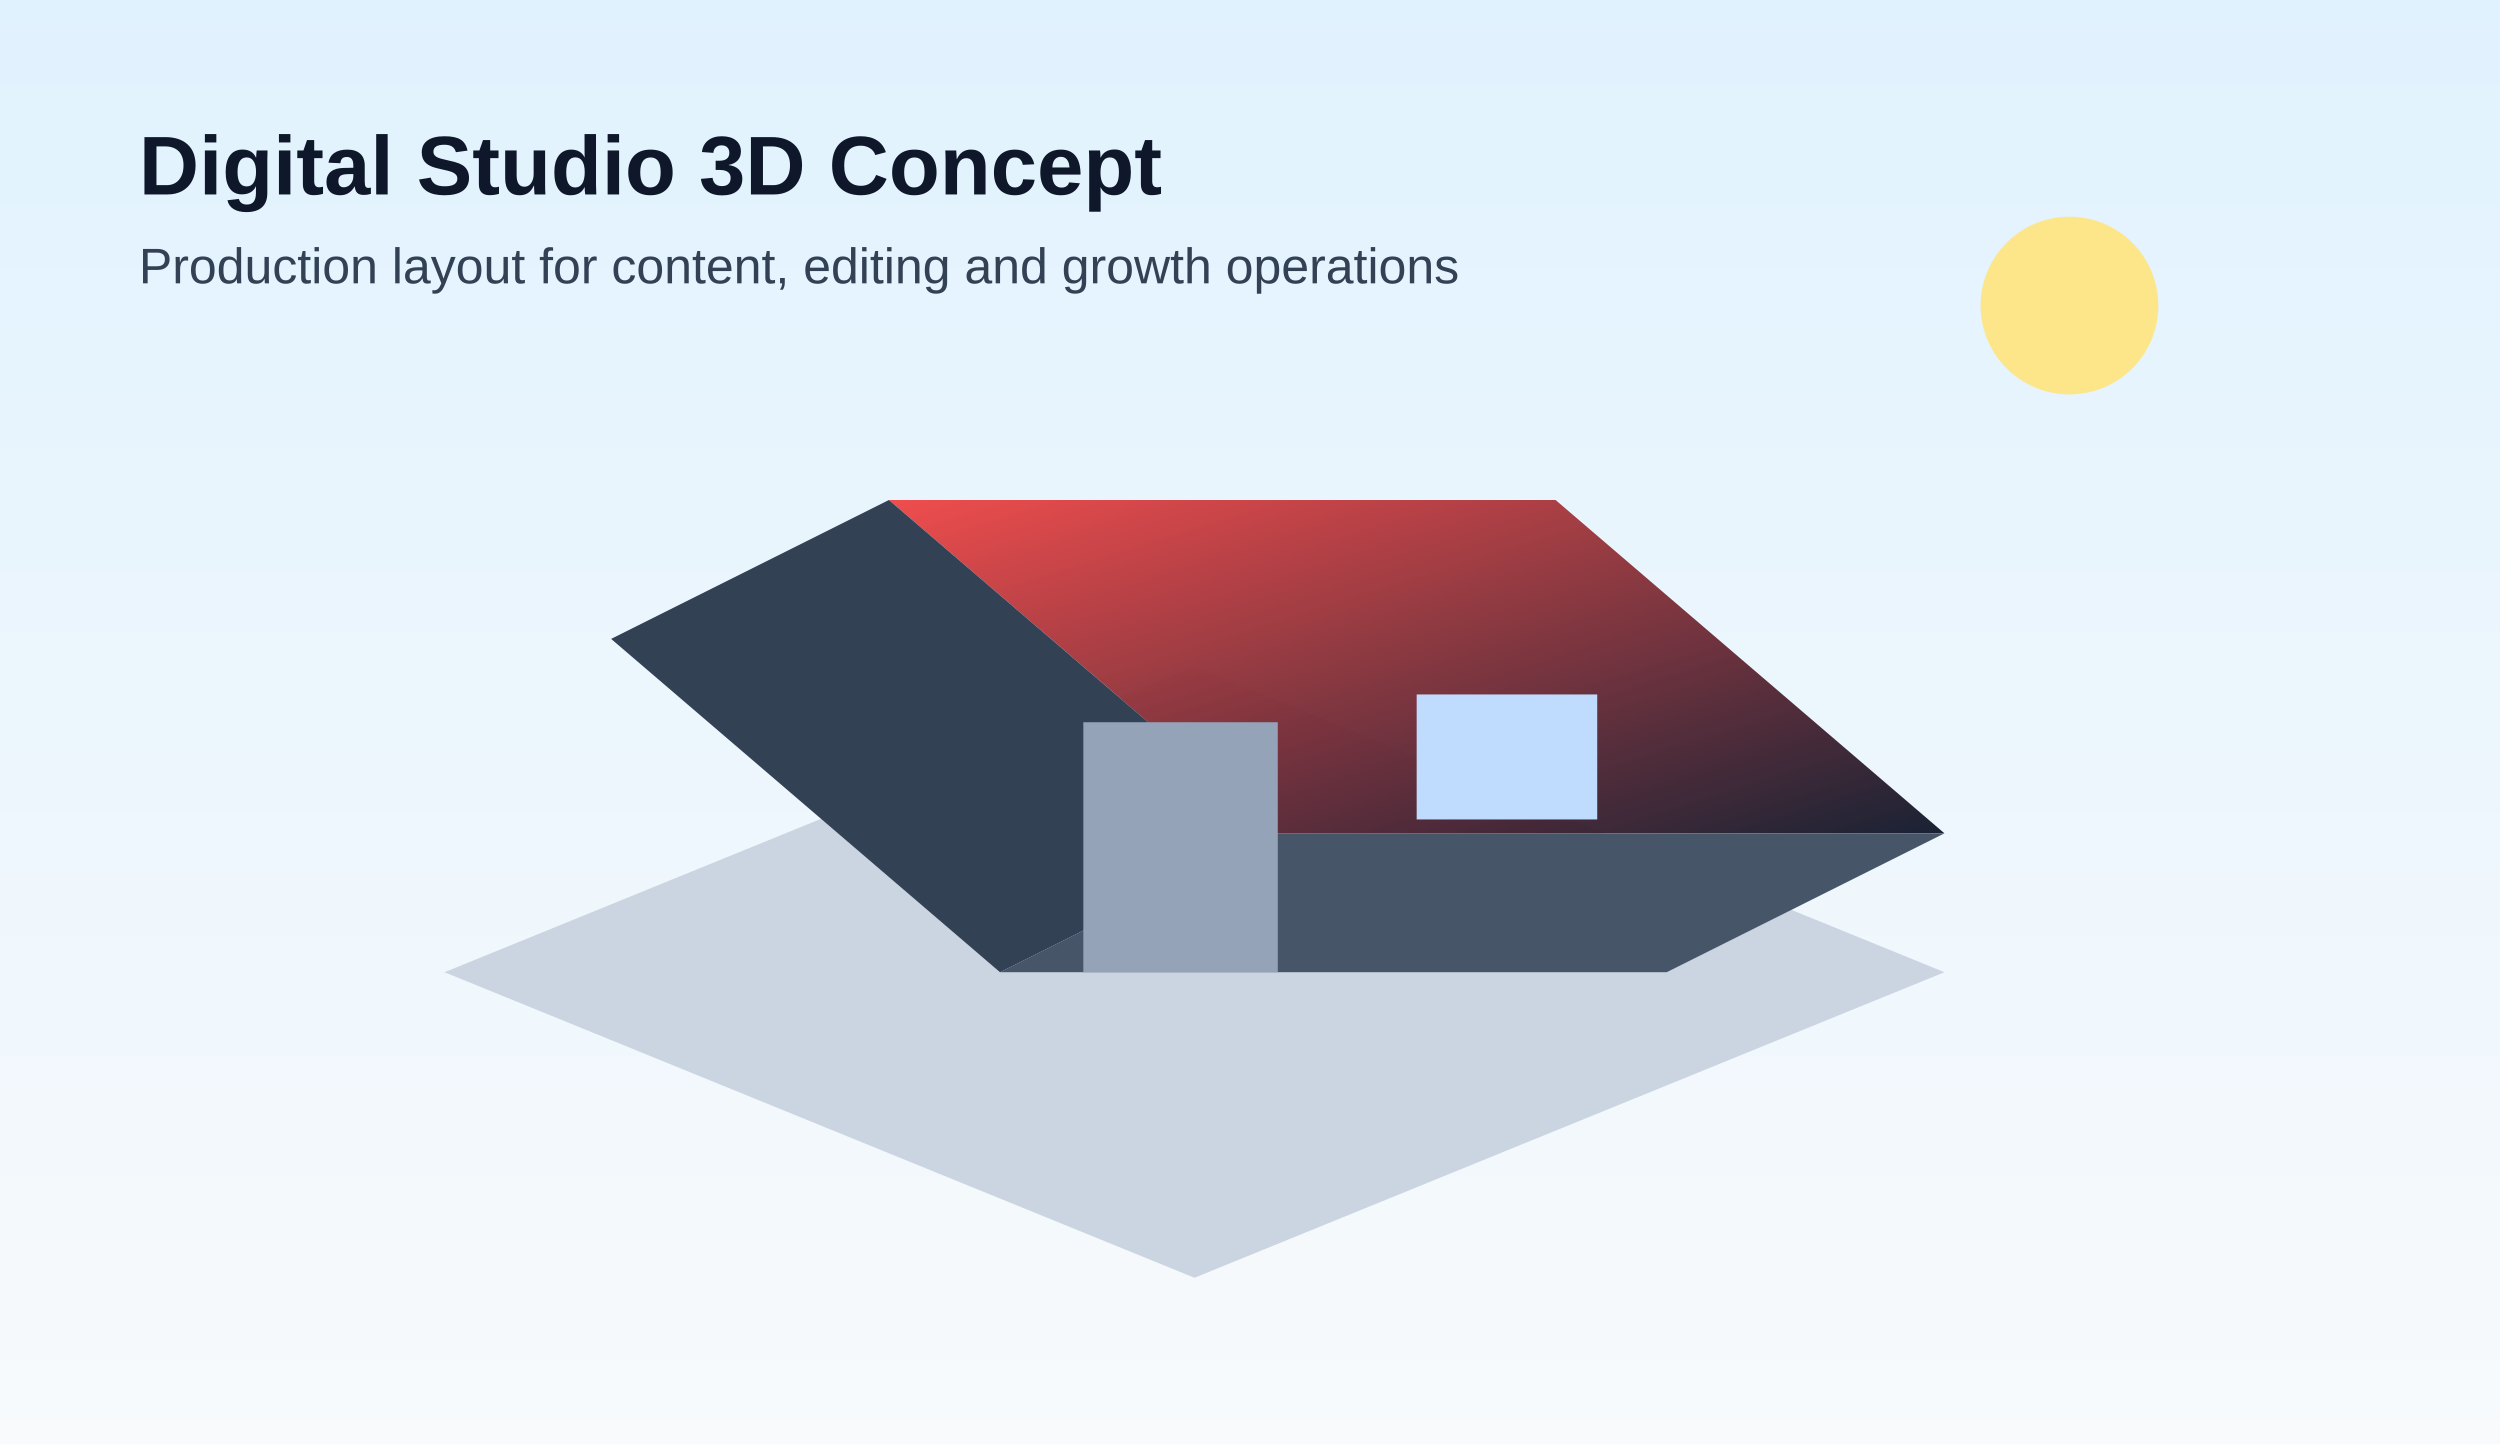
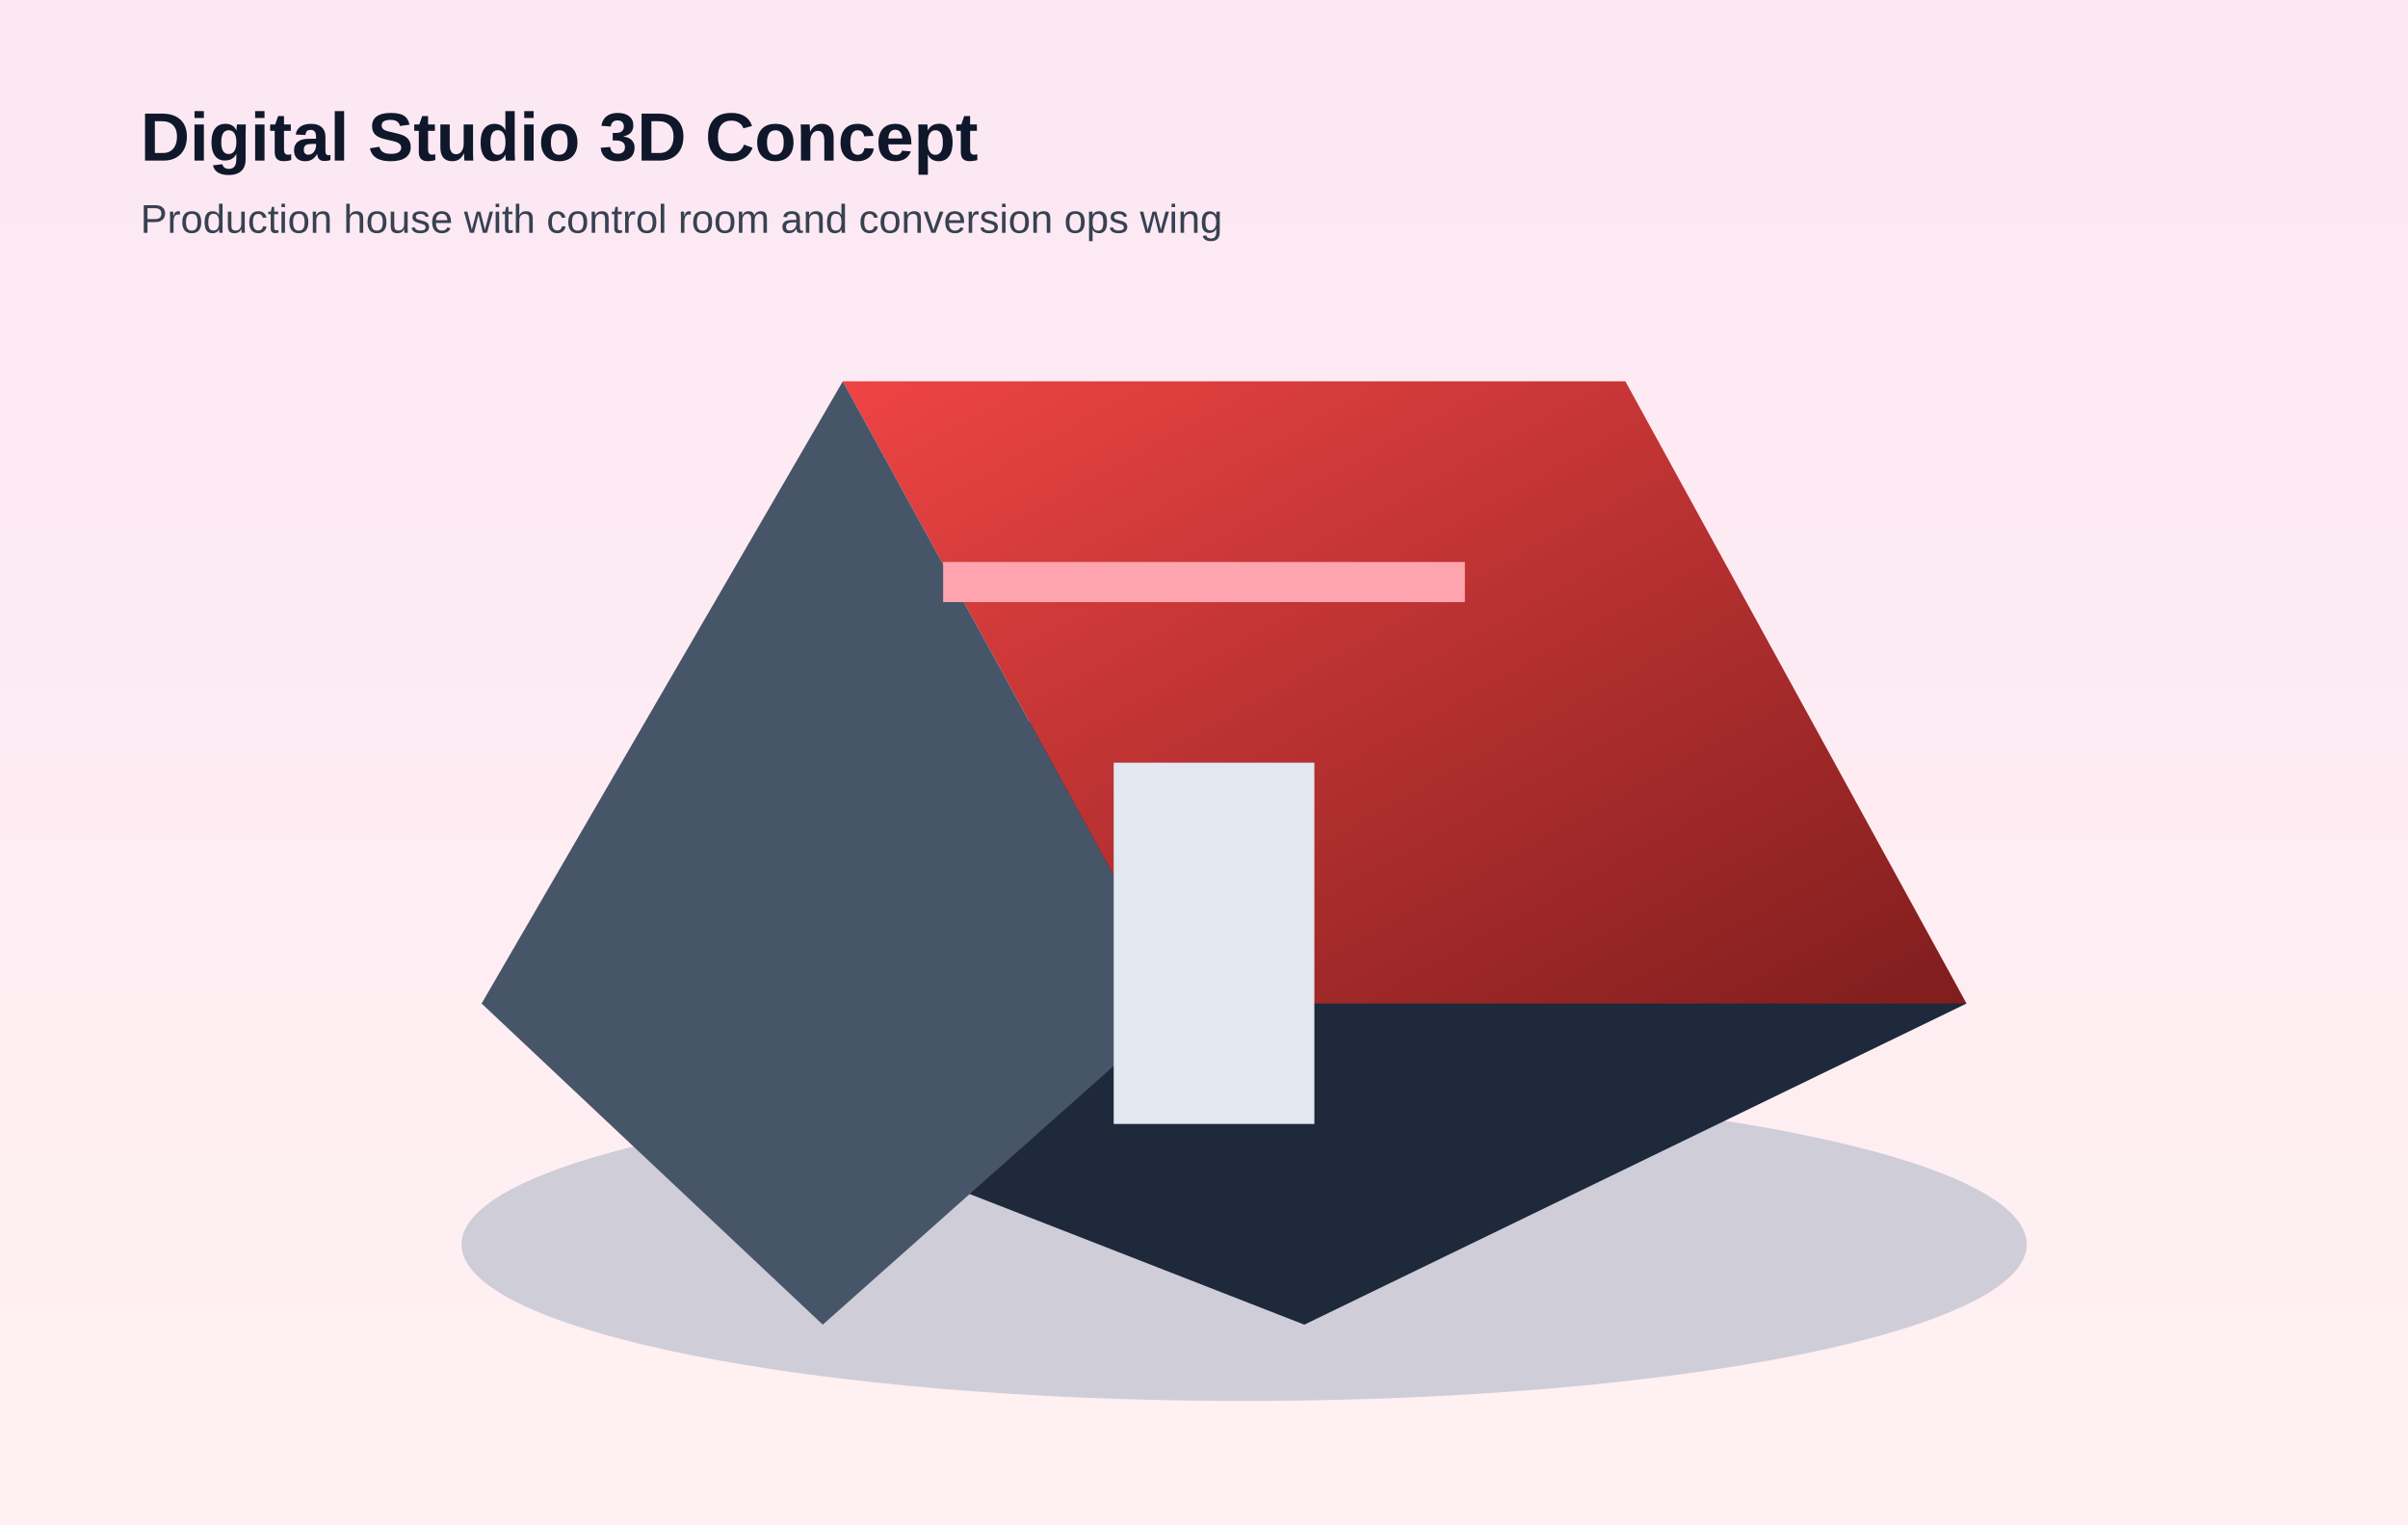
- <svg xmlns="http://www.w3.org/2000/svg" viewBox="0 0 900 520">
+ <svg xmlns="http://www.w3.org/2000/svg" viewBox="0 0 1200 760">
  <defs>
-     <linearGradient id="sky" x1="0" y1="0" x2="0" y2="1">
-       <stop offset="0%" stop-color="#e0f2fe" />
-       <stop offset="100%" stop-color="#f8fafc" />
+     <linearGradient id="dbg" x1="0" y1="0" x2="0" y2="1">
+       <stop offset="0%" stop-color="#fce7f3" />
+       <stop offset="100%" stop-color="#fff1f2" />
    </linearGradient>
-     <linearGradient id="face" x1="0" y1="0" x2="1" y2="1">
+     <linearGradient id="dface" x1="0" y1="0" x2="1" y2="1">
      <stop offset="0%" stop-color="#ef4444" />
-       <stop offset="100%" stop-color="#0f172a" />
+       <stop offset="100%" stop-color="#7f1d1d" />
    </linearGradient>
  </defs>
-   <rect width="900" height="520" fill="url(#sky)" />
-   <polygon points="160,350 430,240 700,350 430,460" fill="#cbd5e1" />
-   <polygon points="320,180 560,180 700,300 460,300" fill="url(#face)" opacity="0.95" />
-   <polygon points="220,230 320,180 460,300 360,350" fill="#334155" />
-   <polygon points="460,300 700,300 600,350 360,350" fill="#475569" />
-   <rect x="390" y="260" width="70" height="90" fill="#94a3b8" />
-   <rect x="510" y="250" width="65" height="45" fill="#bfdbfe" />
-   <circle cx="745" cy="110" r="32" fill="#fde68a" />
-   <text x="50" y="70" font-family="Manrope, Arial" font-size="30" font-weight="700" fill="#0f172a">Digital Studio 3D Concept</text>
-   <text x="50" y="102" font-family="Manrope, Arial" font-size="18" fill="#334155">Production layout for content, editing and growth operations</text>
+   <rect width="1200" height="760" fill="url(#dbg)" />
+   <ellipse cx="620" cy="620" rx="390" ry="78" fill="#94a3b8" opacity="0.45" />
+   <polygon points="240,500 570,330 980,500 650,660" fill="#1e293b" />
+   <polygon points="420,190 810,190 980,500 590,500" fill="url(#dface)" />
+   <polygon points="240,500 420,190 590,500 410,660" fill="#475569" />
+   <rect x="470" y="280" width="260" height="20" fill="#fda4af" />
+   <rect x="555" y="380" width="100" height="180" fill="#e2e8f0" />
+   <text x="70" y="80" font-size="34" font-family="Manrope,Arial" font-weight="800" fill="#0f172a">Digital Studio 3D Concept</text>
+   <text x="70" y="116" font-size="20" font-family="Manrope,Arial" fill="#374151">Production house with control room and conversion ops wing</text>
</svg>
